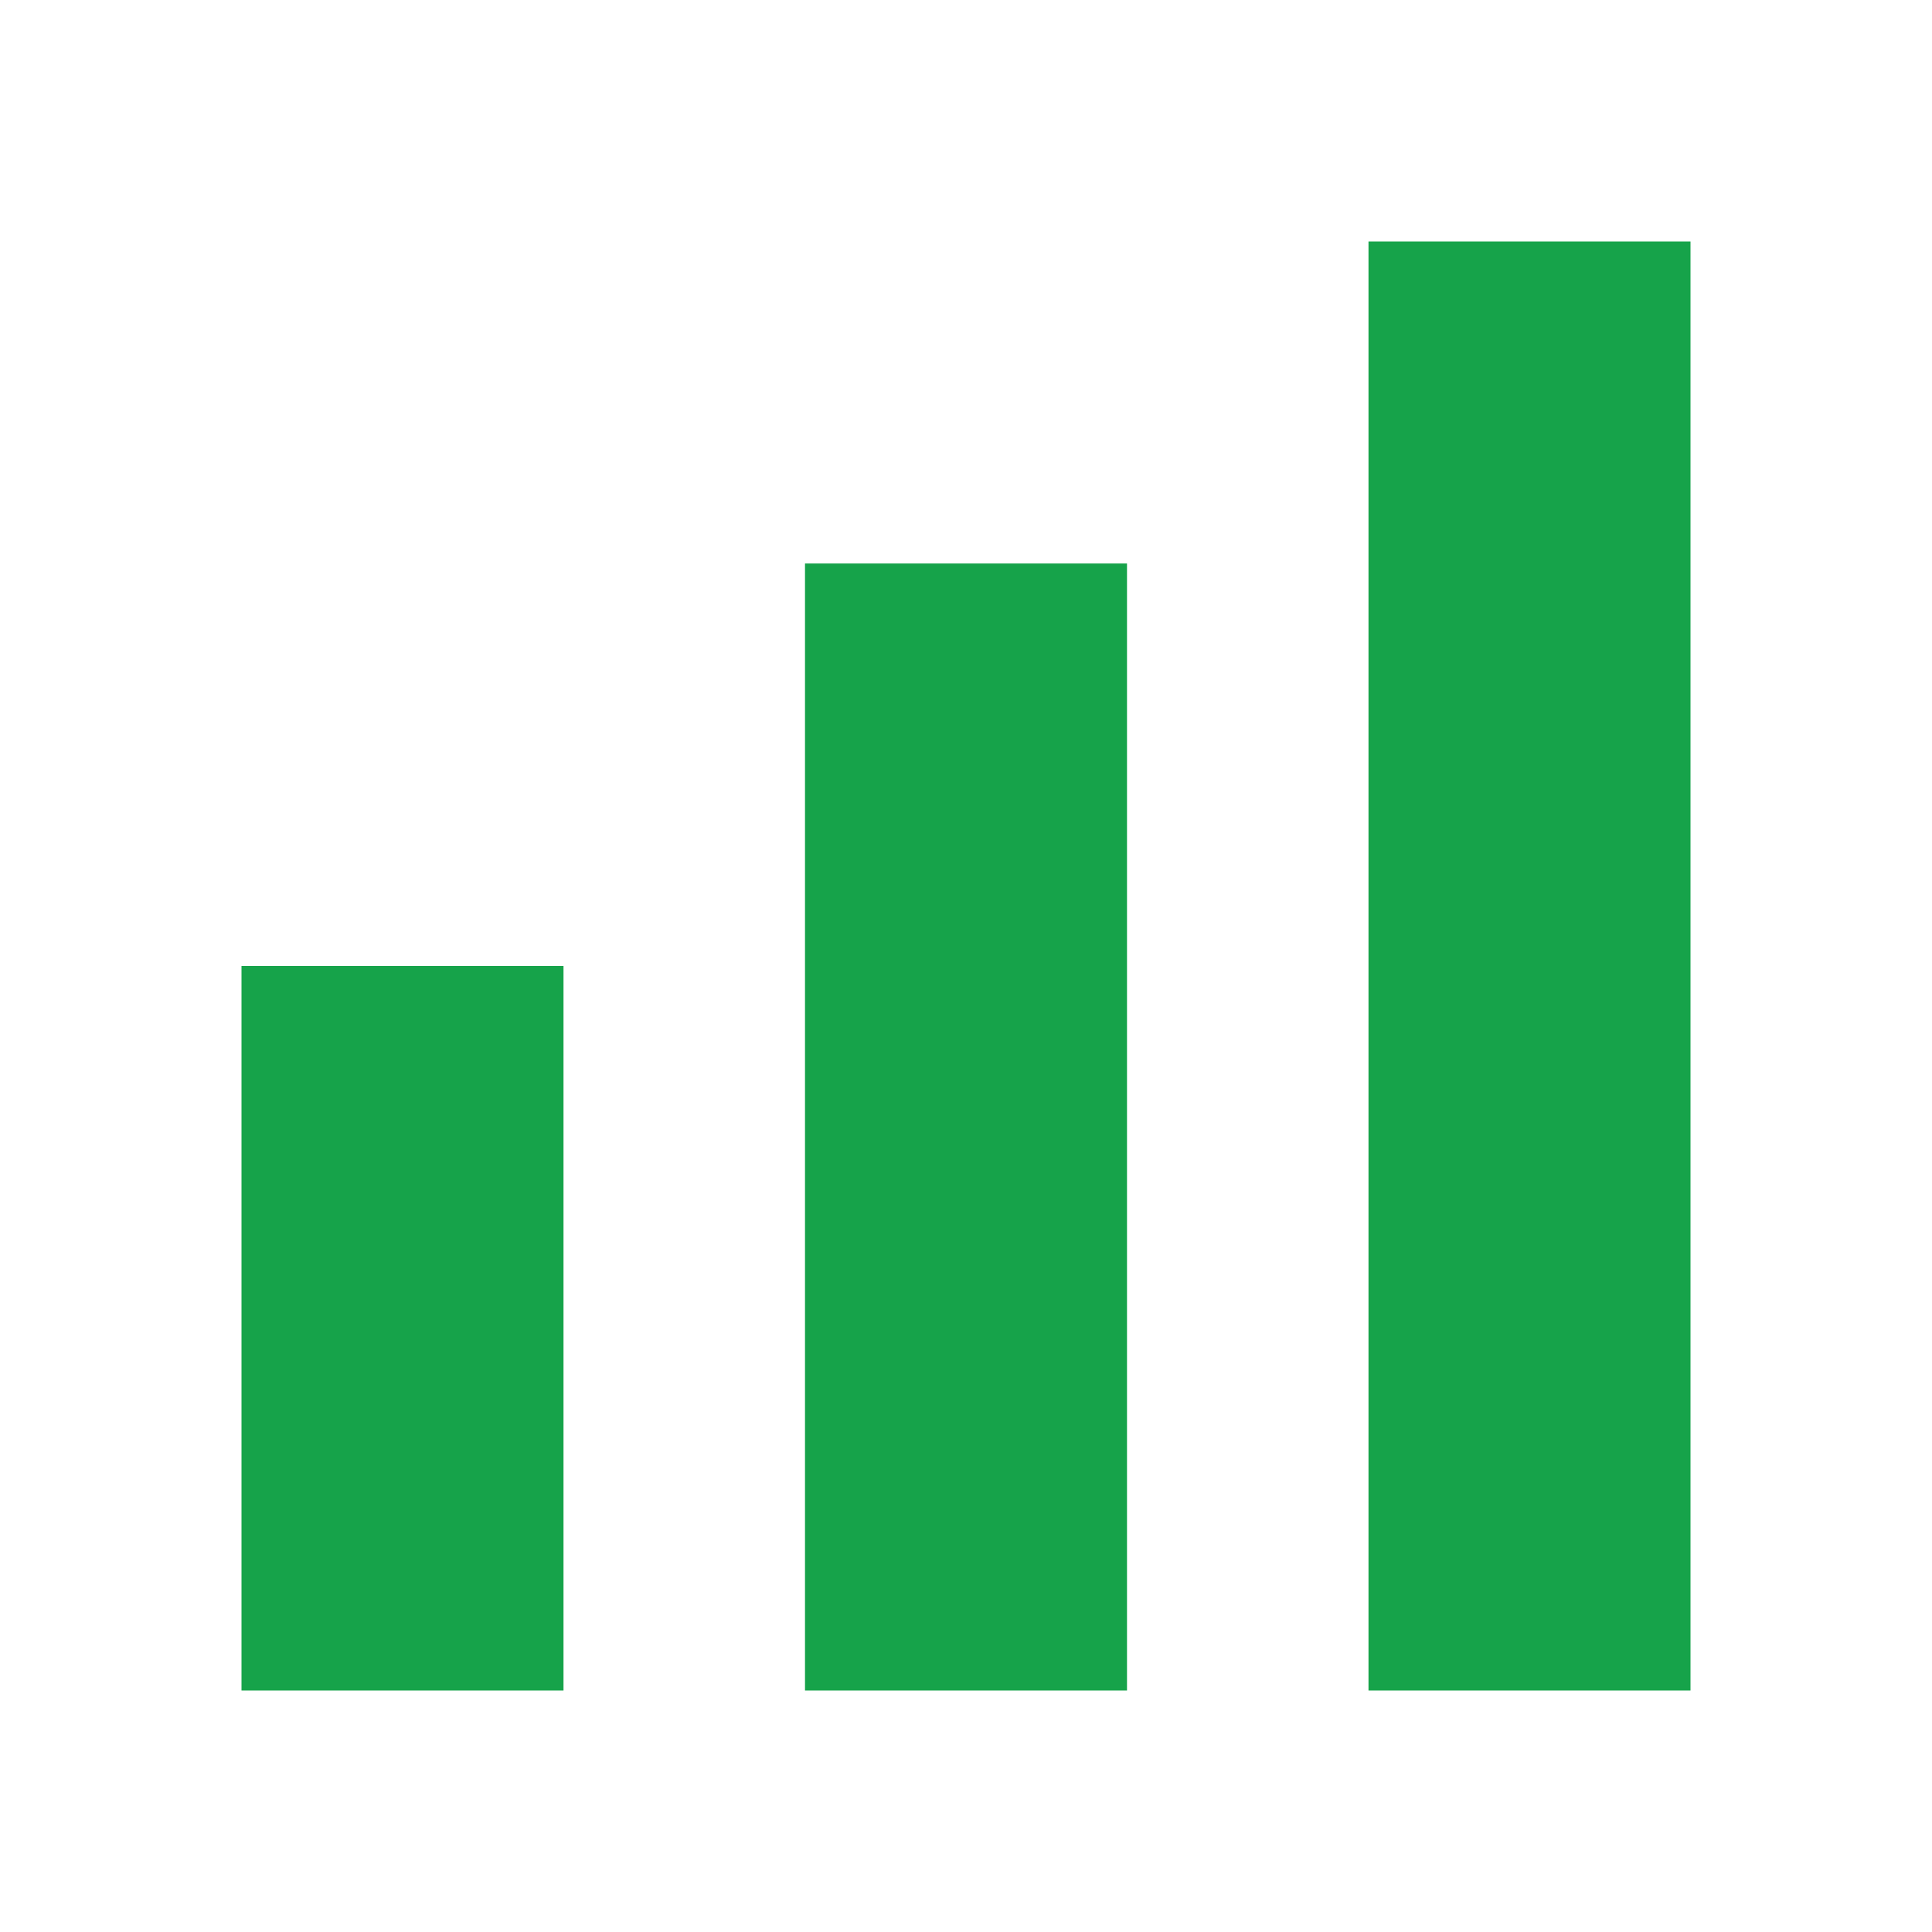
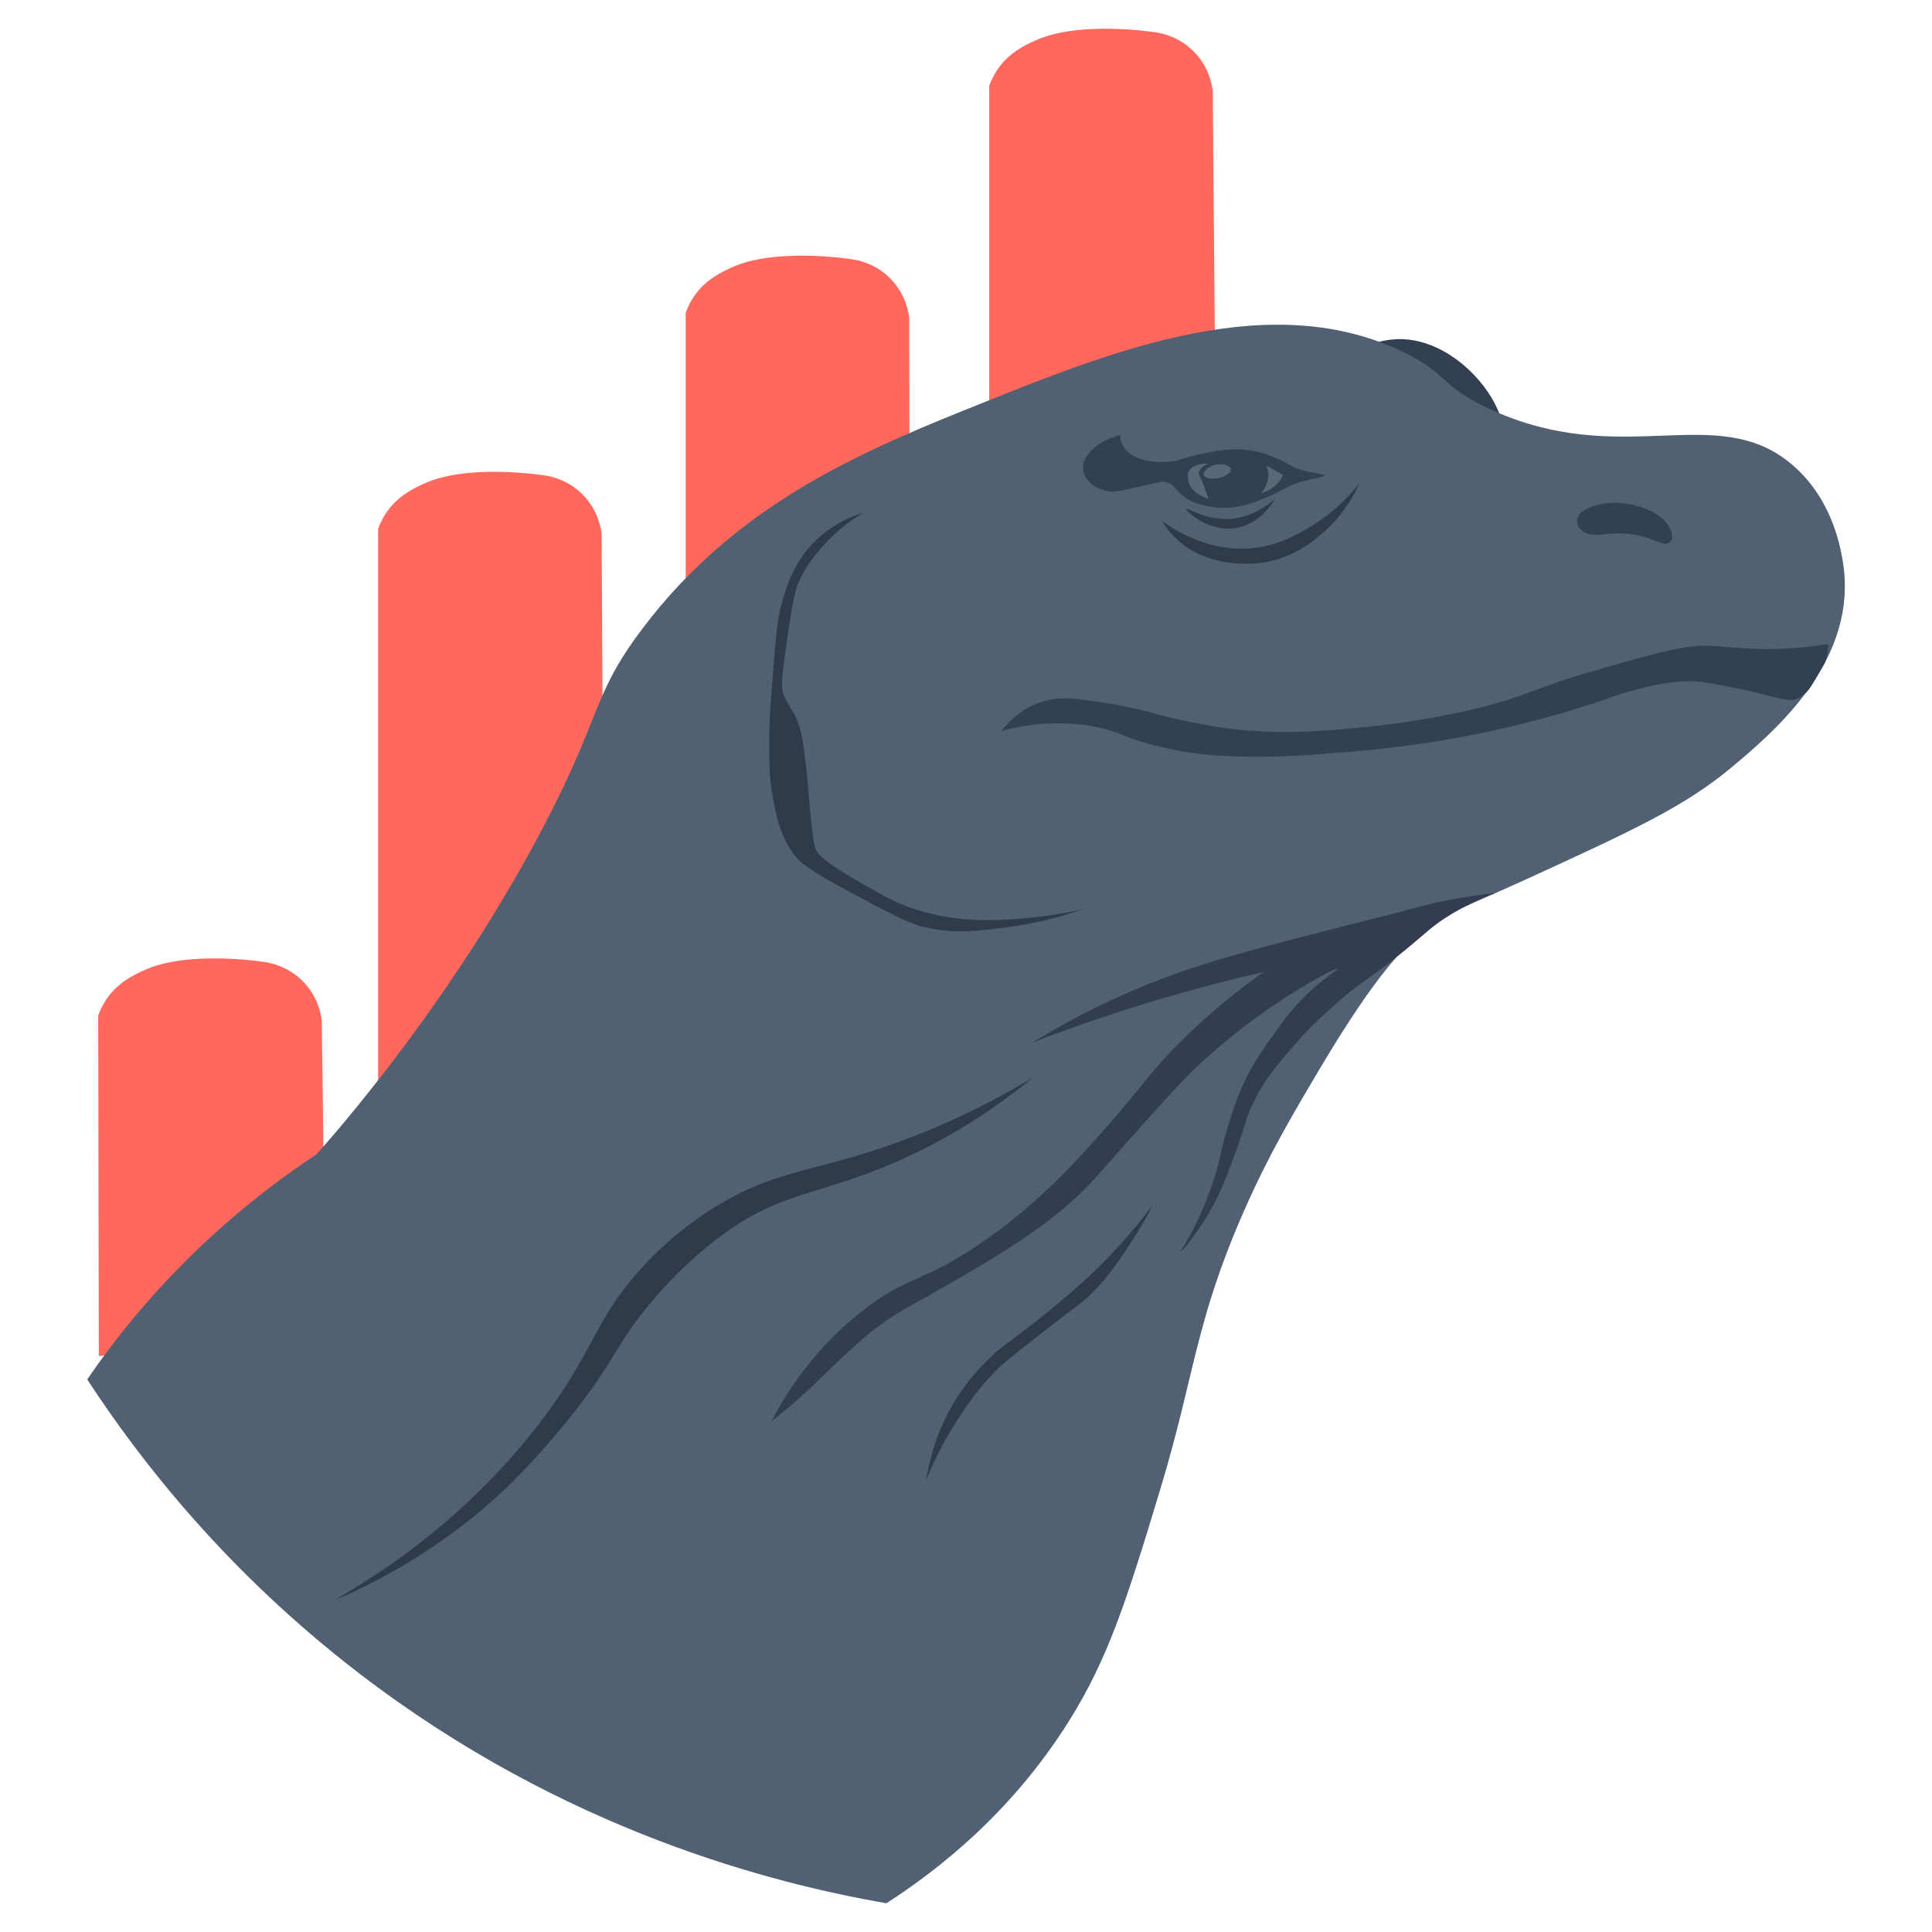
- <svg xmlns="http://www.w3.org/2000/svg" viewBox="0 0 24 24">
-   <rect x="3" y="12" width="4" height="9" fill="#16a34a" />
-   <rect x="10" y="7" width="4" height="14" fill="#16a34a" />
-   <rect x="17" y="3" width="4" height="18" fill="#16a34a" />
+ <svg xmlns="http://www.w3.org/2000/svg" viewBox="92 92 840 840">
+   <path fill="#ff695d" d="m522.08,129.39c.53-1.52,1.44-3.78,3.01-6.26,5.09-8.09,12.68-11.54,17.03-13.52,18.95-8.63,50.71-3.8,52.59-3.51,2.55.39,9.74,1.85,16.03,8.01,6.91,6.77,8.23,14.84,8.54,17.28.66,77.71,1.32,155.42,1.98,233.13-9.17,17.89-22.47,39.87-41.57,62.6-20.23,24.09-40.81,41.7-57.6,54.09V129.39Z" />
+   <path fill="#ff695d" d="m390.11,228.05c.53-1.52,1.44-3.78,3.01-6.26,5.09-8.09,12.68-11.54,17.03-13.52,18.95-8.63,50.71-3.8,52.59-3.51,2.55.39,9.74,1.85,16.03,8.01,6.91,6.77,8.23,14.84,8.54,17.28.16,92.07.32,184.14.48,276.2-13.07,6.54-26.42,13.06-40.07,19.53-19.51,9.26-38.72,18.01-57.6,26.29V228.05Z" />
+   <path fill="#ff695d" d="m256.39,322.02c.53-1.52,1.44-3.78,3.01-6.26,5.09-8.09,12.68-11.54,17.03-13.52,18.95-8.63,50.71-3.8,52.59-3.51,2.55.39,9.74,1.85,16.03,8.01,6.91,6.77,8.23,14.84,8.54,17.28.41,79.61.82,159.22,1.23,238.83-14.08,4.11-28.86,8.07-44.32,11.77-18.78,4.5-36.85,8.21-54.09,11.27v-263.88Z" />
+   <path fill="#ff695d" d="m134.69,533.59c.53-1.52,1.44-3.78,3.01-6.26,5.09-8.09,12.68-11.54,17.03-13.52,18.95-8.63,50.71-3.8,52.59-3.51,2.55.39,9.74,1.85,16.03,8.01,6.91,6.77,8.23,14.84,8.54,17.28.58,43.75,1.15,87.5,1.73,131.25-19.65,3.59-39.99,6.91-60.98,9.89-12.77,1.81-25.34,3.44-37.69,4.88-.08-49.34-.17-98.69-.25-148.03Z" />
+   <path fill="#324051" d="m667.53,263.76c-1.44-10.57,14.84-23.2,30.89-24.24,29.92-1.94,54.88,36.66,44.62,46-10.87,9.89-72.87-2.41-75.51-21.76Z" />
+   <path fill="#516173" d="m129.9,691.78c6.51-9.51,13.91-19.35,22.32-29.29,25.94-30.65,53.5-52.8,77.37-68.61,0,0,51.73-56.46,93.15-132.13,31.85-58.18,25.1-65.15,48.28-96.03,42.07-56.05,98.5-78.65,149.22-98.96,55.83-22.36,125.15-50.12,183.02-21.13,18.98,9.51,14.88,14.18,36.03,24.02,57.95,26.97,98.48-3.57,131.57,24.1,21.52,18,23.05,46.52,23.21,50.62,1.5,38.87-32.37,67.18-49.37,81.39-20.35,17.01-43.21,27.49-88.92,48.44-26.65,12.22-33.4,13.68-45.84,23.61-6.61,5.28-18.7,16.04-44.03,58.71-12.37,20.84-22.45,37.82-33.36,62.71-20.93,47.77-20.83,69.72-36.02,120.08-15,49.74-23.05,74.44-40.03,101.4-24.86,39.49-56.51,64.23-79.11,78.8-49.39-8.6-139.93-31.43-229.17-99.91-57.46-44.08-95.06-92.27-118.3-127.83Z" />
+   <path fill="#324051" d="m527.27,409.93c3.72-4.79,10.76-11.81,21.73-13.8,5.78-1.05,11.01-.32,21.49,1.15,8.13,1.14,13.53,2.48,20.99,4.22,0,0,12.72,3.87,29.64,6.52,25.39,3.97,47.49,1.76,65.2,0,23.79-2.37,41.59-6.51,47.91-8.05,22.59-5.51,23.16-8.47,55.32-17.63,23.65-6.74,35.69-10.1,46.43-9.58,8.35.4,17.9,2.12,33.84,1.15,7.2-.44,13.1-1.26,17.04-1.92.02,1.97-.21,4.89-1.48,8.24-.12.31-1.48,2.64-4.2,7.28-2.05,3.5-3.31,5.6-6.28,7.46-.64.4-.95.6-1.38.78-3.64,1.51-6.8.04-18.28-2.68-.28-.07-.73-.17-1.3-.31-9.26-2.17-19.3-3.91-22.41-4.29-13-1.62-31.52,4.19-36.31,5.75-15.08,5.38-33,10.82-53.59,15.33-26.06,5.72-49.71,8.49-69.4,9.78-29.92,2.9-53.6,1.64-65.94-.58-11.42-2.05-19.26-4.61-19.26-4.61-7.11-2.32-8.04-3.38-13.84-4.97-9.45-2.59-17.52-2.67-21.24-2.68-10.65-.04-19.21,1.85-24.7,3.45Z" />
+   <path fill="#324051" d="m778.07,316.74c1.73-3.94,8.94-5.33,10.3-5.6,9.57-1.85,20.86,1.5,26.26,6.19,4.64,4.02,5.79,9.77,2.57,10.9-3.07,1.08-6.96-3.14-17.51-4.12-9.16-.85-13.47,1.66-18.02-.29-3.53-1.52-4.68-4.64-3.6-7.07Z" />
+   <path fill="#324051" d="m579.09,281.14c-.02,1.44.23,5.24,4.43,8.23,6.11,4.35,15.65,3.47,17.3,3.32,4.62-.42,4.61-1.34,12.12-3.01,5.75-1.27,12.89-2.85,20.65-2.11,6.62.64,11.4,2.75,14.26,4.02,4.77,2.11,5.14,3.27,9.83,4.71,5.71,1.75,10.29,1.6,10.17,2.43-.12.83-4.78,1.04-11.06,3.06-5.33,1.72-6.16,2.92-11.75,5.4-5.54,2.46-11.16,4.95-18.03,5.49-6.51.51-13.88-.77-18.77-3.76-5.3-3.24-5.25-7.01-10.35-7.4-1.4-.11-1.96.13-7.77,1.45-8.46,1.91-12.69,2.86-14.53,2.8-6.15-.21-11.42-4.1-12.52-8.53-1.12-4.49,2.34-8.39,4.04-10,4.32-4.09,10.24-5.68,11.99-6.11Z" />
+   <path fill="#5a6777" d="m617.62,293.56c-.45-.02-5-.15-7.62,1.93-1.84,1.47-1.65,3.17-1.44,4.98.33,2.87,2.31,4.76,3.32,5.58,1.9,1.55,4.11,2.37,5.54,2.8-.26-.8-.53-1.61-.82-2.42-.84-2.39-1.74-4.69-2.7-6.91-.23-.28-1.04-1.37-.42-2.82.69-1.61,2.64-2.51,3.09-2.72.41-.19.78-.32,1.05-.41Z" />
+   <path fill="#5a6777" d="m624.84,294.15c.35.11,2.28.78,2.31,2.09.03,1.59-2.73,2.99-4.82,3.5-2.33.58-5.88.57-6.78-.88-.74-1.18.68-2.7,1.79-3.48,1.95-1.37,5.21-1.99,7.5-1.24Z" />
+   <path fill="#5a6777" d="m642.58,294.42c.64,1.49,1.48,4.31.18,7.85-.65,1.78-1.67,3.25-2.59,4.34,1.23-.41,2.79-1.05,4.35-2.02,3.71-2.31,4.94-5,5.34-6.11-2.43-1.36-4.85-2.71-7.28-4.07Z" />
+   <path fill="#323d51" d="m742.21,480.29c-6.01.62-15.38,1.83-26.77,4.38-6.69,1.49-10.51,2.76-20.85,5.4-12.54,3.2-20.26,5.07-28.62,7.23-34.96,9.04-58.21,15.05-85.25,27.03-17.38,7.7-30.93,15.48-39.78,20.93,17.37-6.69,36.38-13.25,56.95-19.3,15.15-4.45,29.72-8.21,43.57-11.38-8.78,6.19-21.31,15.74-34.77,28.92-13.41,13.13-16.67,19.01-29.27,33.53-14.83,17.09-33.52,38.62-61.12,56.94-23.85,15.83-29.55,12.79-48.21,27.09-21.26,16.28-33.6,35.34-40.73,48.98,7.52-5.93,13.26-11.07,17.07-14.63,5.59-5.22,7.56-7.52,14.98-14.35,5.56-5.11,8.5-7.82,12.6-10.98,7.44-5.75,13.7-9.16,17.41-11.21,3.31-1.83,23.75-13.14,38.09-22.25,10.43-6.63,22.05-14.09,34.67-26.14,5.02-4.79,5.44-5.77,18.35-20.22,16.38-18.34,24.57-27.51,31.11-33.75,5.2-4.96,19.81-18.51,41.26-32.08,10.41-6.58,20.26-11.8,20.64-11.26.3.43-5.89,3.97-13.37,11.16-6.16,5.92-9.94,11.2-14.65,17.77-3.94,5.49-7.5,10.47-11.17,17.63-4.05,7.92-6.05,14.25-8.45,21.95-3.94,12.67-2.64,12.74-6.52,24.21-3.81,11.24-7.55,18.55-8.55,20.47-3.38,6.49-5.81,9.8-5.57,9.94.43.25,9.32-10.09,16.25-24.19,1.95-3.97,3.3-7.5,6.01-14.56,5.77-15.06,5.31-16.78,8.28-23.66,4.74-10.97,10.92-18.17,18.5-27.02,7.66-8.94,14.45-14.87,20.75-20.33,10.63-9.21,11.6-8.21,26.44-20.28,10.66-8.67,12.3-10.87,19.1-15.28,8.59-5.57,16.41-8.83,21.62-10.7Z" />
+   <path fill="#2f3b4b" d="m541.18,560.42c-26.38,15.96-49.58,25.23-66.29,30.81-31.33,10.45-47.07,10.32-71.26,25.09-6.05,3.7-22.17,14.08-36.99,31.95-16.44,19.82-17.45,32.28-38.06,59.86-9.98,13.36-18.83,22.59-23.21,27.13-13.71,14.22-35.44,33.71-67.59,52.22-.67.39,41.55-15.64,77.8-51.96,20.5-20.54,34.96-41.48,34.96-41.48,9.87-14.3,11.8-20.03,21.67-32.34,4.06-5.07,16.83-20.44,34.23-33.09,25.86-18.8,41.58-16.79,75.12-31.42,15.11-6.59,36.39-17.68,59.62-36.77Z" />
+   <path fill="#2f3b4b" d="m593.3,615.85c-10.67,14.13-20.51,24.2-27.6,30.84-9.05,8.47-19.31,16.67-21.91,18.74-13.58,10.81-16.46,11.71-23.39,18.9-3.78,3.91-10.46,10.95-16.31,22.25-5.77,11.14-8.24,21.62-9.39,28.91,4.64-11.41,9.79-20.39,14.08-26.94,3.37-5.16,8.62-13.09,17.14-21.52,1.42-1.4,3.47-3.36,18.57-15.1,18.04-14.03,19.06-14.31,23.17-18.6,6.91-7.2,11.58-14.27,15.53-20.25,4.41-6.68,7.75-12.66,10.13-17.22Z" />
+   <path fill="#2f3b4b" d="m467.54,314.84c-4.72,2.76-11.45,7.41-17.92,14.76-2.8,3.18-7.15,8.21-10.54,15.82-.87,1.95-2.11,5.05-5.27,27.41-2.28,16.12-2.18,18.36-1.05,21.35,1.85,4.92,4.5,6.56,6.85,13.97.67,2.11,1.2,4.3,2.11,11.07,1.17,8.65,1.54,14.2,2.11,20.56,1.18,13.19,1.77,19.78,3.16,22.14.96,1.64,3.01,4.6,18.45,13.44,8.88,5.08,13.31,7.63,18.45,9.75,22.4,9.27,44.05,7.09,57.69,5.72,8.4-.85,15.62-2.24,21.39-3.61-7.68,2.74-18.95,6.1-32.95,7.91-12.58,1.63-23.04,2.98-36,0-6.92-1.59-15.46-6.16-32.53-15.29-19.22-10.28-22.09-13.43-23.92-15.8-6.64-8.62-8.36-18.53-9.82-26.9-1.22-7-1.26-12.39-1.32-21.09-.04-6.04.16-11.75,1.05-23.46,1.6-20.96,2.4-31.44,4.22-37.69,2.47-8.48,5.34-17.93,13.71-26.62,7.9-8.22,16.92-11.82,22.14-13.44Z" />
+   <path fill="#2f3b4b" d="m607.72,313.18c.33-.69,8.63,5.35,19.74,4.37,7.94-.7,14.3-4.72,18.85-8.6-.85,1.49-6.49,11.07-17.24,12.67-11.99,1.78-21.72-7.65-21.35-8.43Z" />
+   <path fill="#2f3b4b" d="m597.2,318.48c5.08,3.69,21.48,14.6,41.71,11.54,10.96-1.66,19.31-6.85,23.84-9.66,9.93-6.17,16.5-13.4,20.4-18.42-2.19,4.97-6.6,13.27-15.04,20.87-4.23,3.81-12.53,11.09-25.47,13.55-1.78.34-24.31,4.27-39.44-10.31-2.88-2.77-4.79-5.55-6-7.56Z" />
</svg>
